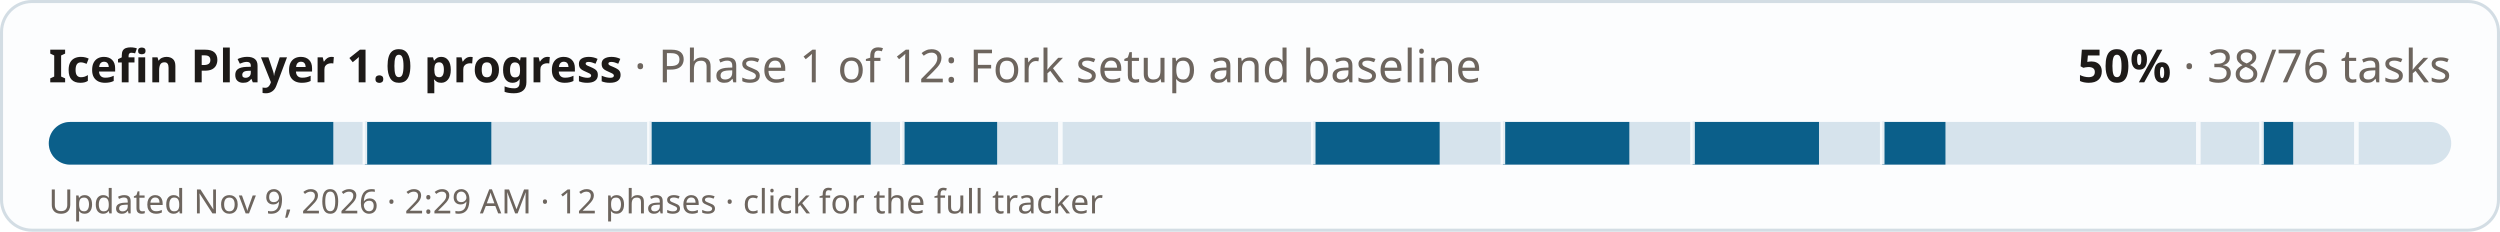
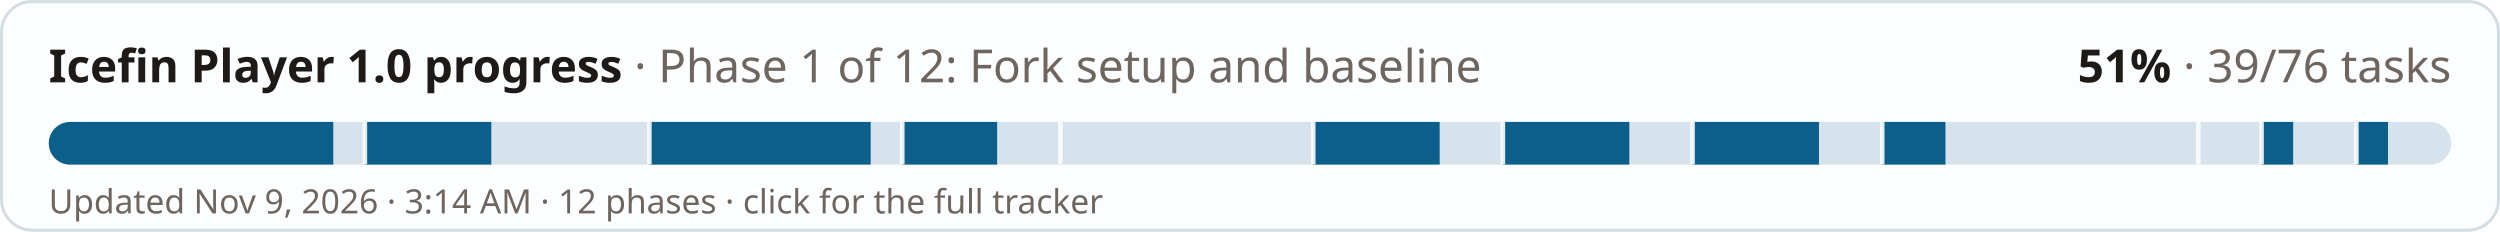
- <svg xmlns="http://www.w3.org/2000/svg" width="820" height="76" viewBox="0 0 820 76" role="img" aria-label="Icefin Player 1.0 progress: 50% (38 of 76 tasks)">
+ <svg xmlns="http://www.w3.org/2000/svg" width="820" height="76" viewBox="0 0 820 76" role="img" aria-label="Icefin Player 1.0 progress: 51% (39 of 76 tasks)">
  <style>
  .bg{fill:#fcfdfe;stroke:#d3dde4} .fg{fill:#1d1a18} .mu{fill:#6d655e} .track{fill:#d6e3ec} .done{fill:#0b5f8a} .full{fill:#2f6b3a} .tick{fill:#fcfdfe;opacity:.9}
  @media (prefers-color-scheme: dark){ .bg{fill:#1a2127;stroke:#2e3a43} .fg{fill:#f1ebe2} .mu{fill:#a99f94} .track{fill:#24384a} .done{fill:#6cb6e4} .full{fill:#6fbf7c} .tick{fill:#1a2127} }
  text{font-family:-apple-system,"Segoe UI",system-ui,"Noto Sans","DejaVu Sans",sans-serif}
</style>
  <rect class="bg" x="0.5" y="0.5" width="819" height="75" rx="10" />
  <text class="fg" x="16" y="27" font-size="15" font-weight="700">Icefin Player 1.0 progress <tspan class="mu" font-weight="400">· Phase 1 of 12: Fork setup and baseline</tspan>
  </text>
-   <text class="fg" x="804" y="27" font-size="15" font-weight="700" text-anchor="end">50% <tspan class="mu" font-weight="400">· 38/76 tasks</tspan>
+   <text class="fg" x="804" y="27" font-size="15" font-weight="700" text-anchor="end">51% <tspan class="mu" font-weight="400">· 39/76 tasks</tspan>
  </text>
  <rect class="track" x="16" y="40" width="788" height="14" rx="7" />
  <clipPath id="c">
    <rect x="16" y="40" width="788" height="14" rx="7" />
  </clipPath>
  <g clip-path="url(#c)">
    <rect class="done" x="16" y="40" width="93.32" height="14" />
    <rect class="done" x="119.68" y="40" width="41.47" height="14" />
    <rect class="done" x="213" y="40" width="72.58" height="14" />
    <rect class="done" x="295.95" y="40" width="31.11" height="14" />
    <rect class="done" x="430.74" y="40" width="41.47" height="14" />
    <rect class="done" x="492.95" y="40" width="41.47" height="14" />
    <rect class="done" x="555.16" y="40" width="41.47" height="14" />
    <rect class="done" x="617.37" y="40" width="20.74" height="14" />
    <rect class="done" x="741.79" y="40" width="10.37" height="14" />
+     <rect class="done" x="772.89" y="40" width="10.37" height="14" />
    <rect class="tick" x="118.93" y="40" width="1.5" height="14" />
    <rect class="tick" x="212.25" y="40" width="1.5" height="14" />
    <rect class="tick" x="295.2" y="40" width="1.5" height="14" />
    <rect class="tick" x="347.04" y="40" width="1.5" height="14" />
    <rect class="tick" x="429.99" y="40" width="1.5" height="14" />
    <rect class="tick" x="492.2" y="40" width="1.5" height="14" />
    <rect class="tick" x="554.41" y="40" width="1.5" height="14" />
    <rect class="tick" x="616.62" y="40" width="1.5" height="14" />
    <rect class="tick" x="720.3" y="40" width="1.5" height="14" />
    <rect class="tick" x="741.04" y="40" width="1.5" height="14" />
    <rect class="tick" x="772.14" y="40" width="1.5" height="14" />
  </g>
-   <text class="mu" x="16" y="70" font-size="11">Updated Nov 9, 2026 · 2:29 AM · 12 phases · click for the full tracker</text>
+   <text class="mu" x="16" y="70" font-size="11">Updated Nov 9, 2026 · 3:14 AM · 12 phases · click for the full tracker</text>
</svg>
